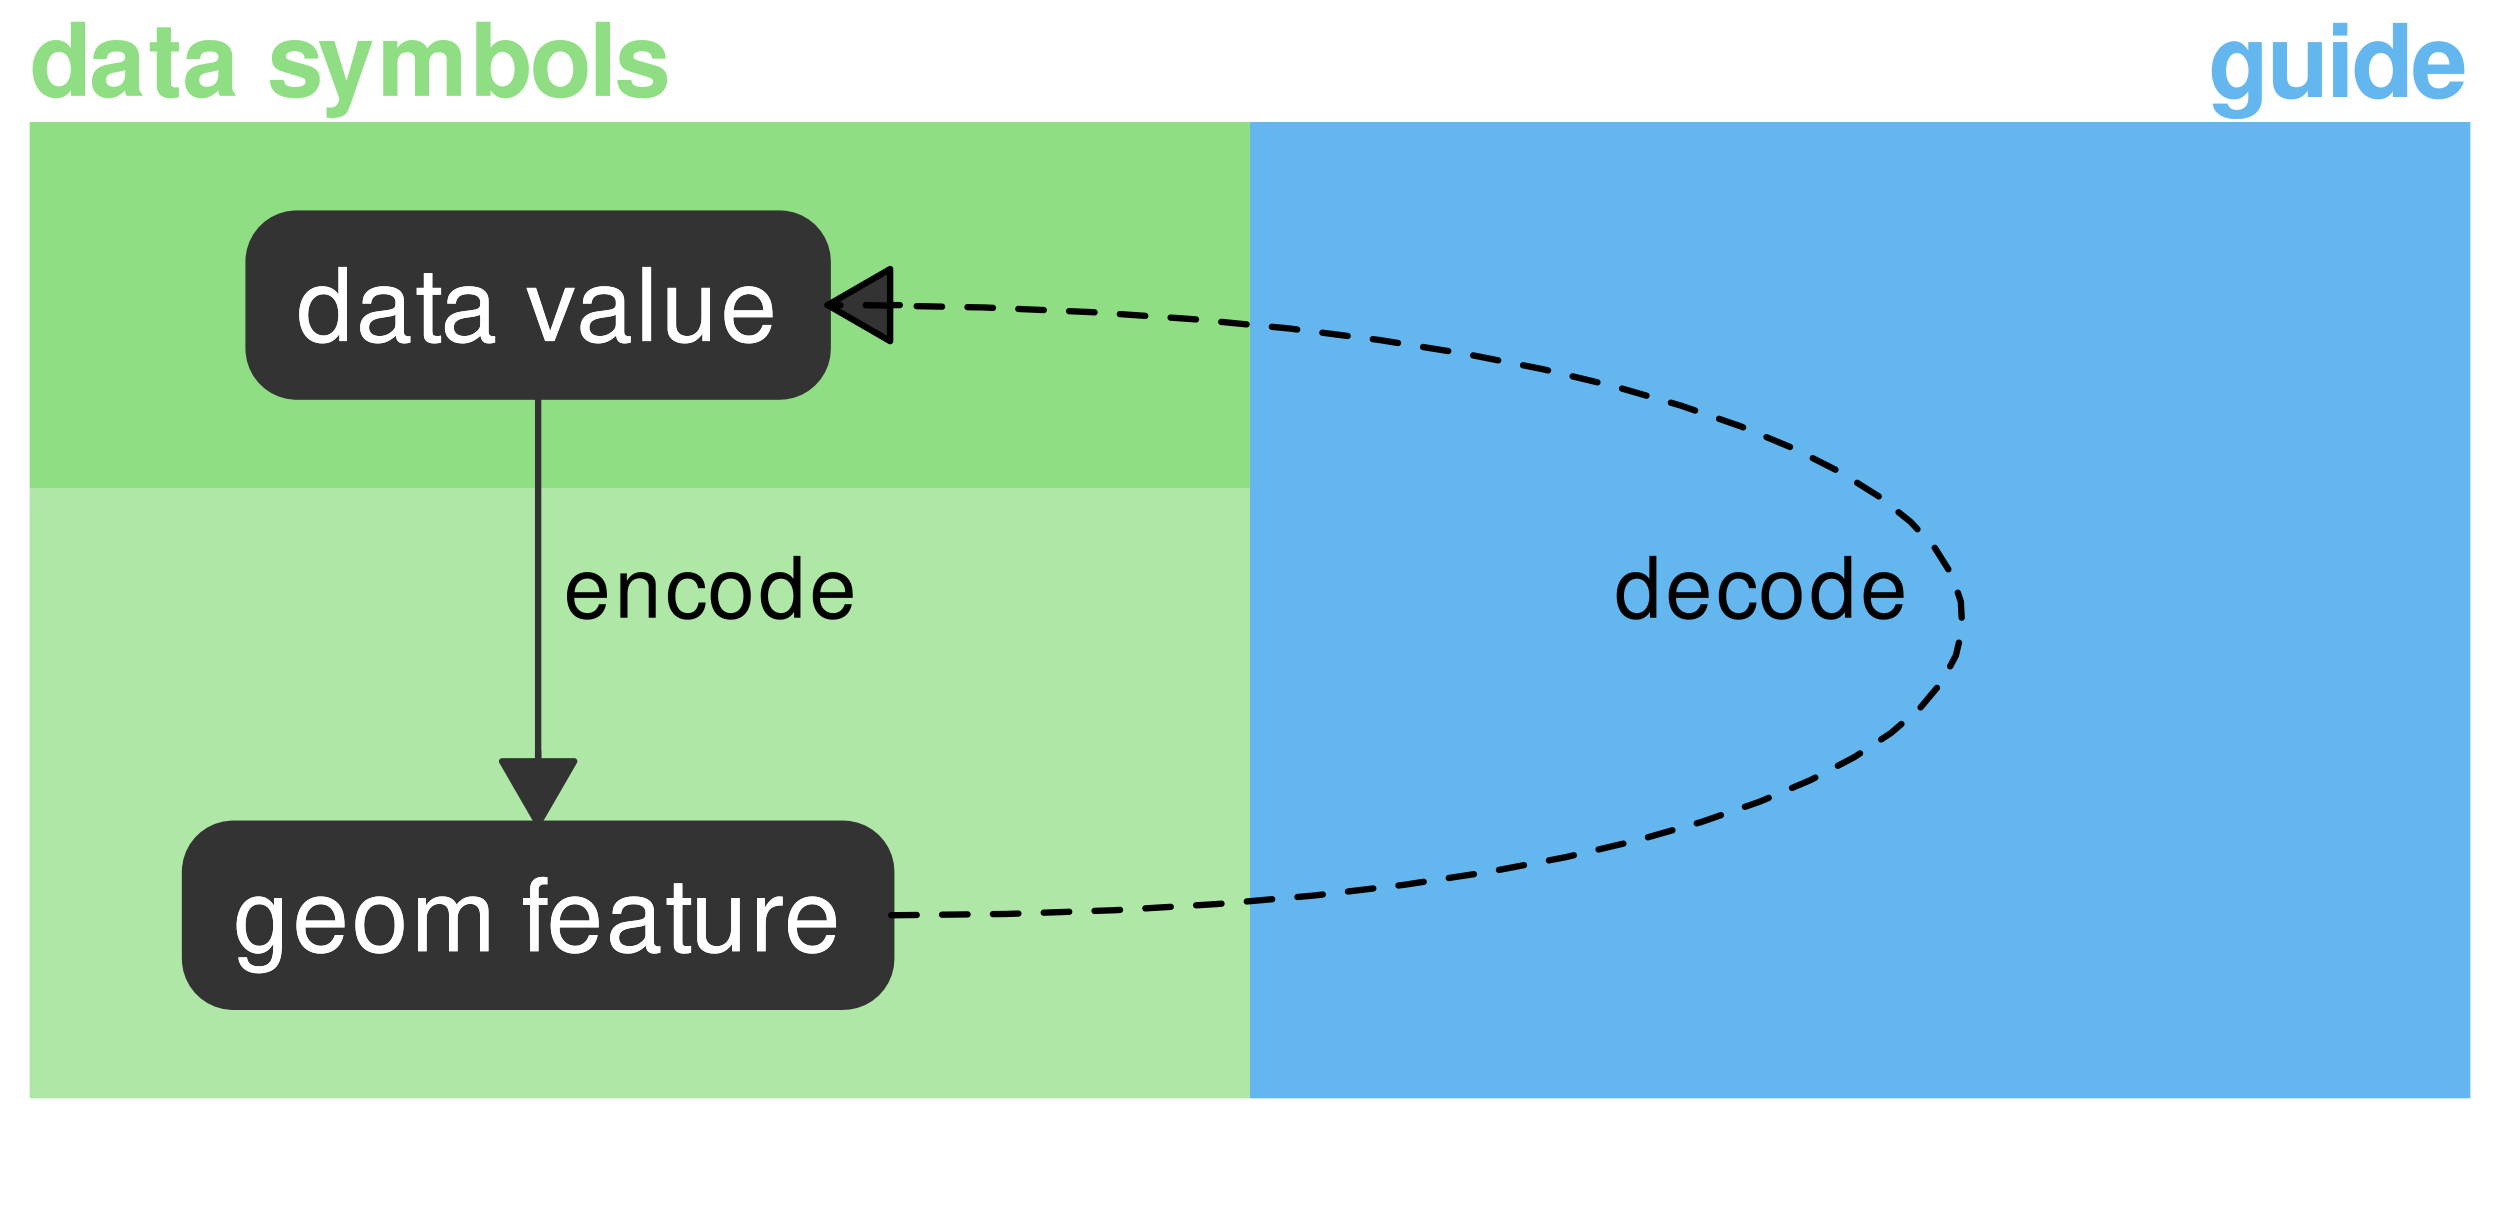
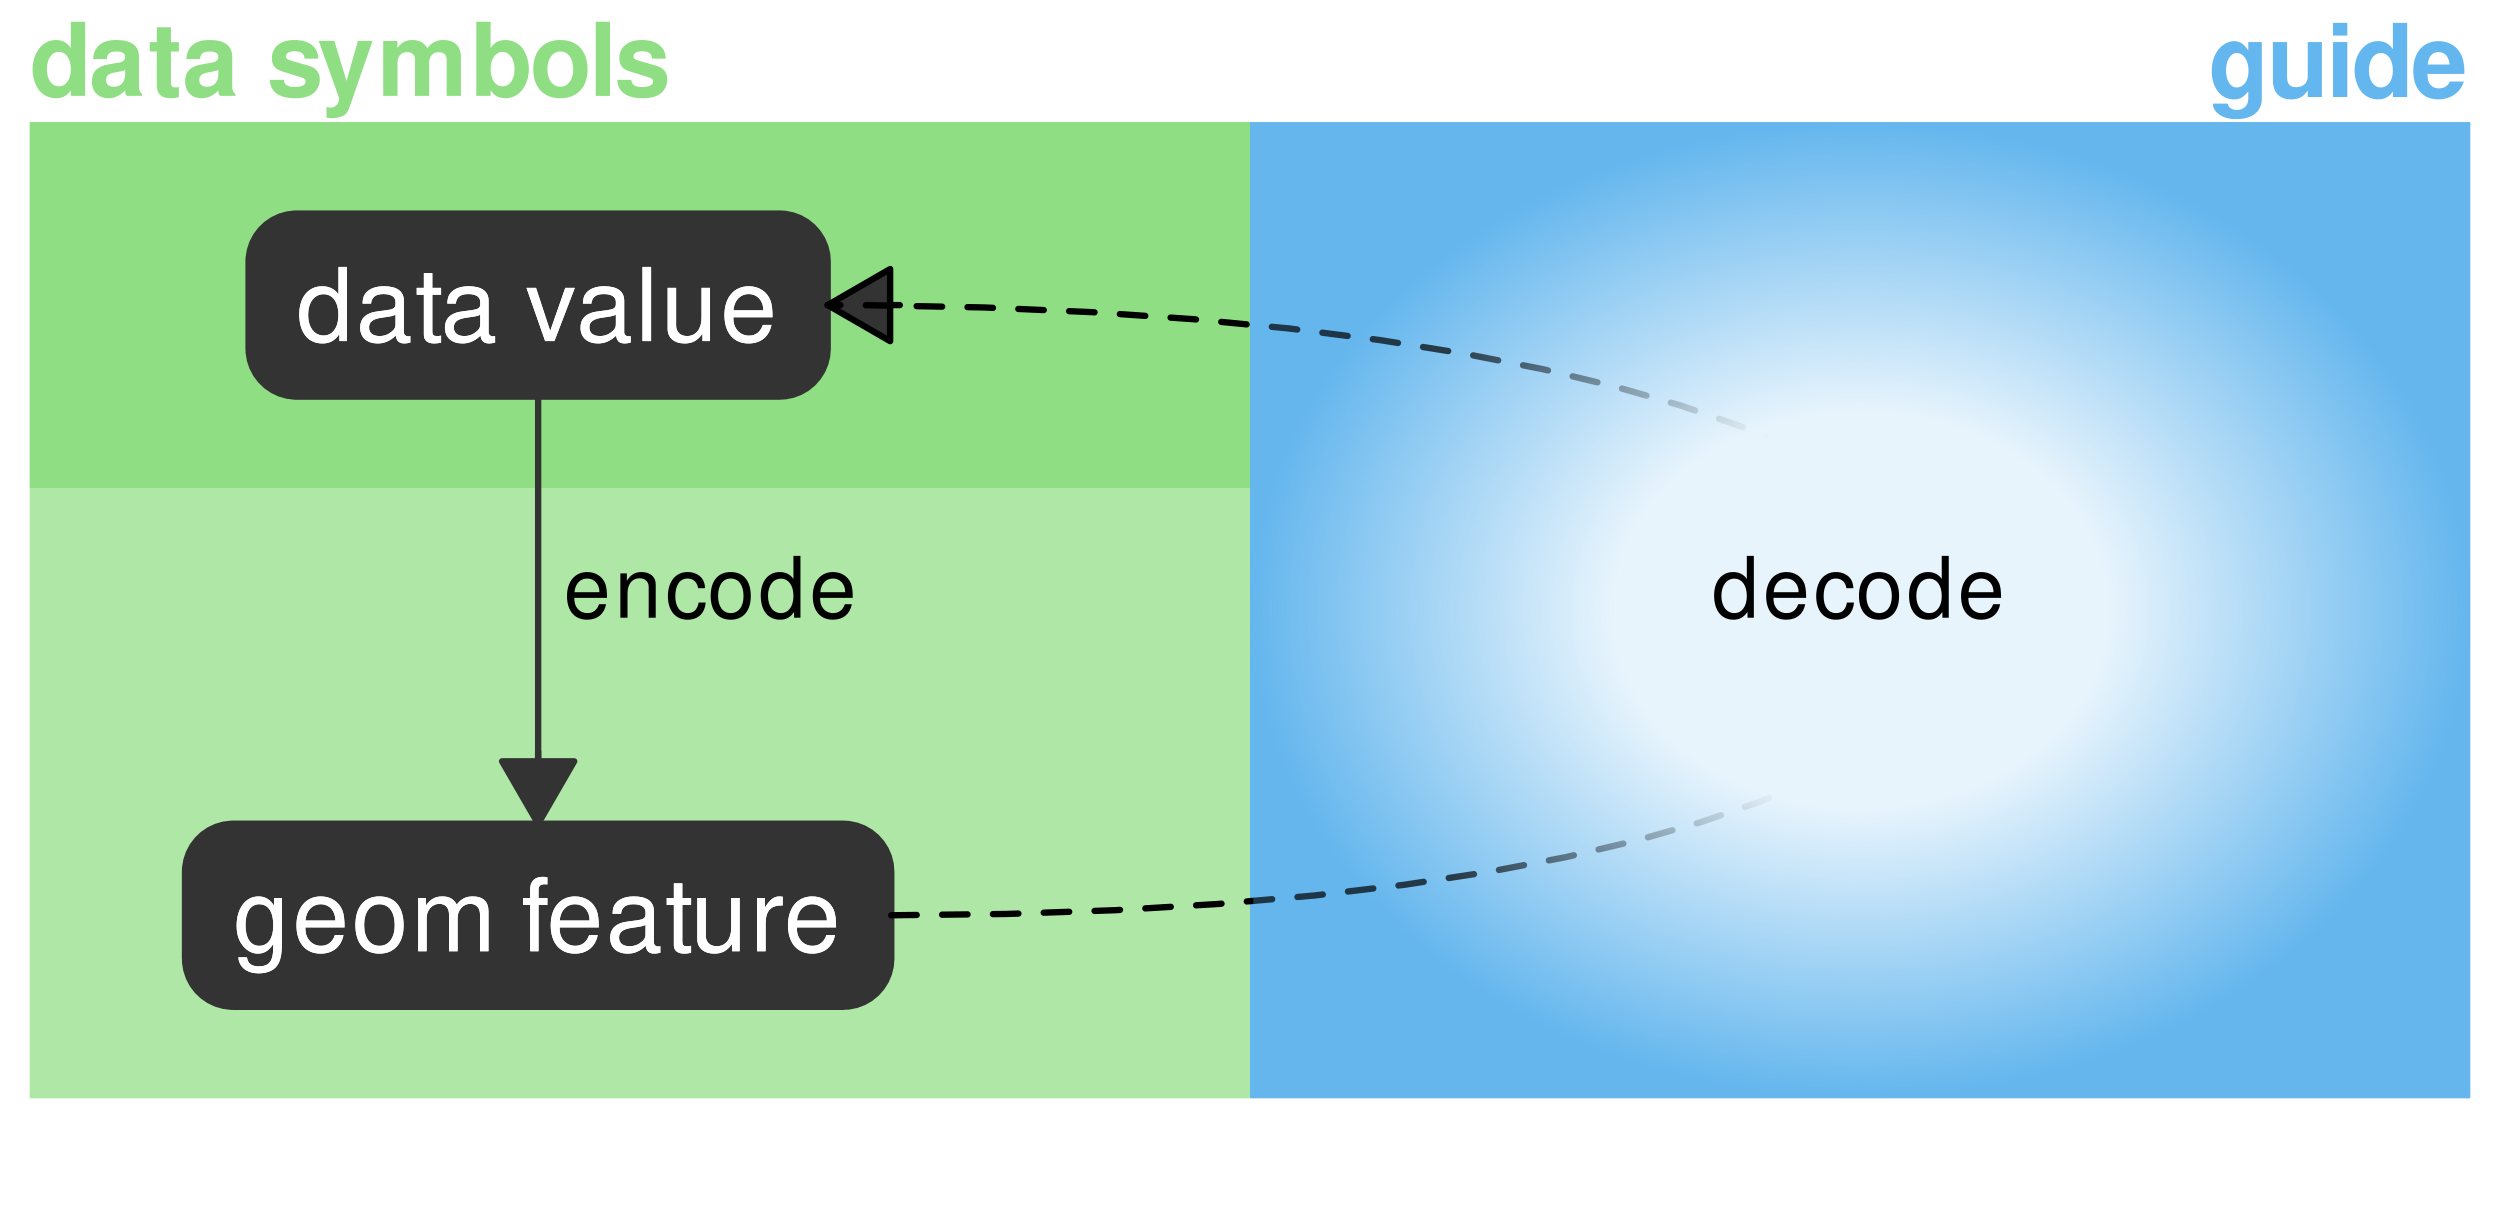
<svg xmlns="http://www.w3.org/2000/svg" xmlns:xlink="http://www.w3.org/1999/xlink" width="295pt" height="144pt" viewBox="0 0 295 144" version="1.1">
  <defs>
    <g>
      <symbol overflow="visible" id="glyph0-0">
        <path style="stroke:none;" d="" />
      </symbol>
      <symbol overflow="visible" id="glyph0-1">
        <path style="stroke:none;" d="M 4.797 -6.484 L 4.797 -5.484 C 4.328 -6.234 3.812 -6.594 3.125 -6.594 C 2.562 -6.594 1.922 -6.297 1.469 -5.828 C 0.828 -5.156 0.484 -4.219 0.484 -3.078 C 0.484 -1.094 1.547 0.281 3.094 0.281 C 3.797 0.281 4.219 0.047 4.797 -0.656 L 4.797 0.219 C 4.797 1 4.25 1.531 3.453 1.531 C 2.859 1.531 2.484 1.266 2.359 0.781 L 0.625 0.781 C 0.641 1.281 0.812 1.625 1.266 1.984 C 1.781 2.406 2.484 2.609 3.391 2.609 C 5.266 2.609 6.391 1.719 6.391 0.219 L 6.391 -6.484 Z M 3.438 -5.188 C 4.234 -5.188 4.828 -4.312 4.828 -3.109 C 4.828 -1.938 4.266 -1.125 3.422 -1.125 C 2.688 -1.125 2.172 -1.938 2.172 -3.109 C 2.172 -4.328 2.688 -5.188 3.438 -5.188 Z M 3.438 -5.188 " />
      </symbol>
      <symbol overflow="visible" id="glyph0-2">
        <path style="stroke:none;" d="M 6.484 0 L 6.484 -6.484 L 4.812 -6.484 L 4.812 -2.422 C 4.812 -1.656 4.281 -1.156 3.453 -1.156 C 2.734 -1.156 2.375 -1.531 2.375 -2.312 L 2.375 -6.484 L 0.703 -6.484 L 0.703 -1.969 C 0.703 -0.531 1.469 0.281 2.875 0.281 C 3.75 0.281 4.328 -0.031 4.812 -0.766 L 4.812 0 Z M 6.484 0 " />
      </symbol>
      <symbol overflow="visible" id="glyph0-3">
        <path style="stroke:none;" d="M 2.484 -6.484 L 0.797 -6.484 L 0.797 0 L 2.484 0 Z M 2.484 -8.75 L 0.797 -8.75 L 0.797 -7.25 L 2.484 -7.25 Z M 2.484 -8.75 " />
      </symbol>
      <symbol overflow="visible" id="glyph0-4">
        <path style="stroke:none;" d="M 4.859 0 L 6.547 0 L 6.547 -8.75 L 4.859 -8.75 L 4.859 -5.641 C 4.438 -6.281 3.891 -6.594 3.078 -6.594 C 1.531 -6.594 0.344 -5.094 0.344 -3.141 C 0.344 -2.266 0.609 -1.375 1.047 -0.75 C 1.484 -0.125 2.281 0.281 3.078 0.281 C 3.891 0.281 4.438 -0.016 4.859 -0.656 Z M 3.438 -5.188 C 4.297 -5.188 4.859 -4.375 4.859 -3.125 C 4.859 -1.938 4.281 -1.125 3.438 -1.125 C 2.609 -1.125 2.031 -1.953 2.031 -3.141 C 2.031 -4.359 2.609 -5.188 3.438 -5.188 Z M 3.438 -5.188 " />
      </symbol>
      <symbol overflow="visible" id="glyph0-5">
        <path style="stroke:none;" d="M 6.281 -2.719 C 6.297 -2.859 6.297 -2.922 6.297 -3 C 6.297 -3.641 6.203 -4.25 6.047 -4.703 C 5.609 -5.875 4.578 -6.594 3.266 -6.594 C 1.406 -6.594 0.266 -5.25 0.266 -3.078 C 0.266 -1 1.391 0.281 3.234 0.281 C 4.688 0.281 5.859 -0.547 6.234 -1.828 L 4.578 -1.828 C 4.375 -1.312 3.906 -1.016 3.281 -1.016 C 2.812 -1.016 2.422 -1.219 2.188 -1.578 C 2.031 -1.812 1.969 -2.094 1.938 -2.719 Z M 1.969 -3.828 C 2.078 -4.828 2.5 -5.297 3.234 -5.297 C 4.016 -5.297 4.469 -4.781 4.547 -3.828 Z M 1.969 -3.828 " />
      </symbol>
      <symbol overflow="visible" id="glyph0-6">
        <path style="stroke:none;" d="M 6.281 -0.203 C 6 -0.484 5.906 -0.672 5.906 -1 L 5.906 -4.594 C 5.906 -5.922 5 -6.594 3.25 -6.594 C 1.5 -6.594 0.594 -5.844 0.484 -4.344 L 2.094 -4.344 C 2.188 -5.016 2.453 -5.234 3.281 -5.234 C 3.938 -5.234 4.266 -5.016 4.266 -4.578 C 4.266 -4.375 4.156 -4.188 3.969 -4.078 C 3.75 -3.953 3.75 -3.953 2.922 -3.828 L 2.25 -3.703 C 0.953 -3.484 0.344 -2.828 0.344 -1.672 C 0.344 -0.5 1.109 0.281 2.297 0.281 C 3.031 0.281 3.672 -0.031 4.266 -0.641 C 4.266 -0.312 4.312 -0.188 4.469 0 L 6.281 0 Z M 4.266 -2.609 C 4.266 -1.625 3.781 -1.078 2.922 -1.078 C 2.359 -1.078 2.016 -1.375 2.016 -1.859 C 2.016 -2.359 2.281 -2.609 2.969 -2.75 L 3.547 -2.859 C 4 -2.938 4.062 -2.969 4.266 -3.062 Z M 4.266 -2.609 " />
      </symbol>
      <symbol overflow="visible" id="glyph0-7">
        <path style="stroke:none;" d="M 3.609 -6.344 L 2.672 -6.344 L 2.672 -8.094 L 1 -8.094 L 1 -6.344 L 0.172 -6.344 L 0.172 -5.234 L 1 -5.234 L 1 -1.25 C 1 -0.234 1.531 0.281 2.641 0.281 C 3.031 0.281 3.297 0.234 3.609 0.141 L 3.609 -1.031 C 3.438 -1.016 3.359 -1 3.234 -1 C 2.781 -1 2.672 -1.125 2.672 -1.703 L 2.672 -5.234 L 3.609 -5.234 Z M 3.609 -6.344 " />
      </symbol>
      <symbol overflow="visible" id="glyph0-8">
        <path style="stroke:none;" d="" />
      </symbol>
      <symbol overflow="visible" id="glyph0-9">
        <path style="stroke:none;" d="M 6.062 -4.391 C 6.031 -5.766 4.984 -6.594 3.234 -6.594 C 1.594 -6.594 0.578 -5.766 0.578 -4.422 C 0.578 -4 0.703 -3.625 0.938 -3.375 C 1.156 -3.141 1.375 -3.031 1.984 -2.828 L 4 -2.203 C 4.422 -2.078 4.562 -1.938 4.562 -1.688 C 4.562 -1.281 4.094 -1.047 3.312 -1.047 C 2.875 -1.047 2.531 -1.109 2.312 -1.266 C 2.141 -1.406 2.062 -1.531 1.984 -1.891 L 0.344 -1.891 C 0.391 -0.453 1.438 0.281 3.406 0.281 C 4.312 0.281 4.984 0.078 5.469 -0.297 C 5.953 -0.688 6.234 -1.281 6.234 -1.922 C 6.234 -2.766 5.812 -3.297 4.969 -3.547 L 2.844 -4.156 C 2.375 -4.312 2.25 -4.406 2.25 -4.672 C 2.25 -5.031 2.641 -5.266 3.234 -5.266 C 4.031 -5.266 4.422 -4.984 4.438 -4.391 Z M 6.062 -4.391 " />
      </symbol>
      <symbol overflow="visible" id="glyph0-10">
        <path style="stroke:none;" d="M 4.734 -6.484 L 3.391 -1.766 L 1.953 -6.484 L 0.109 -6.484 L 2.516 0.266 C 2.516 0.938 2.094 1.391 1.469 1.391 C 1.344 1.391 1.234 1.375 1.031 1.312 L 1.031 2.578 C 1.281 2.609 1.422 2.625 1.625 2.625 C 2.062 2.625 2.547 2.547 2.844 2.422 C 3.312 2.234 3.516 1.969 3.797 1.188 L 6.453 -6.484 Z M 4.734 -6.484 " />
      </symbol>
      <symbol overflow="visible" id="glyph0-11">
        <path style="stroke:none;" d="M 0.719 -6.484 L 0.719 0 L 2.406 0 L 2.406 -3.891 C 2.406 -4.688 2.828 -5.156 3.547 -5.156 C 4.109 -5.156 4.469 -4.844 4.469 -4.312 L 4.469 0 L 6.141 0 L 6.141 -3.891 C 6.141 -4.688 6.578 -5.156 7.297 -5.156 C 7.859 -5.156 8.203 -4.844 8.203 -4.312 L 8.203 0 L 9.891 0 L 9.891 -4.578 C 9.891 -5.844 9.125 -6.594 7.828 -6.594 C 7 -6.594 6.438 -6.297 5.922 -5.625 C 5.609 -6.234 4.969 -6.594 4.156 -6.594 C 3.422 -6.594 2.938 -6.344 2.391 -5.672 L 2.391 -6.484 Z M 0.719 -6.484 " />
      </symbol>
      <symbol overflow="visible" id="glyph0-12">
        <path style="stroke:none;" d="M 0.703 -8.75 L 0.703 0 L 2.391 0 L 2.391 -0.656 C 2.797 -0.031 3.359 0.281 4.172 0.281 C 5.719 0.281 6.906 -1.203 6.906 -3.156 C 6.906 -4.031 6.641 -4.922 6.203 -5.547 C 5.766 -6.188 4.969 -6.594 4.172 -6.594 C 3.359 -6.594 2.797 -6.281 2.391 -5.641 L 2.391 -8.75 Z M 3.797 -5.188 C 4.625 -5.188 5.219 -4.344 5.219 -3.141 C 5.219 -1.953 4.641 -1.125 3.797 -1.125 C 2.953 -1.125 2.391 -1.938 2.391 -3.188 C 2.391 -4.375 2.969 -5.188 3.797 -5.188 Z M 3.797 -5.188 " />
      </symbol>
      <symbol overflow="visible" id="glyph0-13">
        <path style="stroke:none;" d="M 3.609 -6.594 C 1.625 -6.594 0.422 -5.281 0.422 -3.156 C 0.422 -1.016 1.625 0.281 3.625 0.281 C 5.609 0.281 6.828 -1.016 6.828 -3.109 C 6.828 -5.297 5.641 -6.594 3.609 -6.594 Z M 3.625 -5.234 C 4.547 -5.234 5.141 -4.406 5.141 -3.125 C 5.141 -1.922 4.531 -1.078 3.625 -1.078 C 2.719 -1.078 2.094 -1.906 2.094 -3.156 C 2.094 -4.406 2.719 -5.234 3.625 -5.234 Z M 3.625 -5.234 " />
      </symbol>
      <symbol overflow="visible" id="glyph0-14">
        <path style="stroke:none;" d="M 2.484 -8.75 L 0.797 -8.75 L 0.797 0 L 2.484 0 Z M 2.484 -8.75 " />
      </symbol>
      <symbol overflow="visible" id="glyph1-0">
        <path style="stroke:none;" d="" />
      </symbol>
      <symbol overflow="visible" id="glyph1-1">
        <path style="stroke:none;" d="M 5.938 -8.75 L 4.938 -8.75 L 4.938 -5.5 C 4.531 -6.125 3.859 -6.469 3.016 -6.469 C 1.375 -6.469 0.312 -5.156 0.312 -3.156 C 0.312 -1.031 1.344 0.281 3.047 0.281 C 3.906 0.281 4.516 -0.047 5.047 -0.828 L 5.047 0 L 5.938 0 Z M 3.188 -5.531 C 4.266 -5.531 4.938 -4.578 4.938 -3.078 C 4.938 -1.625 4.25 -0.656 3.188 -0.656 C 2.094 -0.656 1.359 -1.625 1.359 -3.094 C 1.359 -4.562 2.094 -5.531 3.188 -5.531 Z M 3.188 -5.531 " />
      </symbol>
      <symbol overflow="visible" id="glyph1-2">
        <path style="stroke:none;" d="M 6.422 -0.594 C 6.312 -0.562 6.266 -0.562 6.203 -0.562 C 5.859 -0.562 5.656 -0.75 5.656 -1.062 L 5.656 -4.75 C 5.656 -5.875 4.844 -6.469 3.297 -6.469 C 2.375 -6.469 1.641 -6.203 1.219 -5.734 C 0.922 -5.406 0.797 -5.047 0.781 -4.422 L 1.781 -4.422 C 1.875 -5.203 2.328 -5.547 3.266 -5.547 C 4.172 -5.547 4.672 -5.203 4.672 -4.609 L 4.672 -4.344 C 4.656 -3.906 4.438 -3.75 3.625 -3.641 C 2.203 -3.469 1.984 -3.422 1.609 -3.266 C 0.875 -2.953 0.5 -2.406 0.5 -1.578 C 0.5 -0.438 1.297 0.281 2.562 0.281 C 3.359 0.281 4 0 4.703 -0.641 C 4.781 0 5.094 0.281 5.734 0.281 C 5.953 0.281 6.078 0.25 6.422 0.172 Z M 4.672 -1.984 C 4.672 -1.641 4.578 -1.438 4.266 -1.156 C 3.859 -0.797 3.375 -0.594 2.781 -0.594 C 2 -0.594 1.547 -0.969 1.547 -1.609 C 1.547 -2.266 1.984 -2.609 3.062 -2.766 C 4.125 -2.906 4.328 -2.953 4.672 -3.109 Z M 4.672 -1.984 " />
      </symbol>
      <symbol overflow="visible" id="glyph1-3">
        <path style="stroke:none;" d="M 3.047 -6.281 L 2.016 -6.281 L 2.016 -8.016 L 1.016 -8.016 L 1.016 -6.281 L 0.172 -6.281 L 0.172 -5.469 L 1.016 -5.469 L 1.016 -0.719 C 1.016 -0.078 1.453 0.281 2.234 0.281 C 2.5 0.281 2.719 0.25 3.047 0.188 L 3.047 -0.641 C 2.906 -0.609 2.766 -0.594 2.562 -0.594 C 2.141 -0.594 2.016 -0.719 2.016 -1.156 L 2.016 -5.469 L 3.047 -5.469 Z M 3.047 -6.281 " />
      </symbol>
      <symbol overflow="visible" id="glyph1-4">
        <path style="stroke:none;" d="" />
      </symbol>
      <symbol overflow="visible" id="glyph1-5">
        <path style="stroke:none;" d="M 3.422 0 L 5.828 -6.281 L 4.703 -6.281 L 2.922 -1.188 L 1.25 -6.281 L 0.125 -6.281 L 2.328 0 Z M 3.422 0 " />
      </symbol>
      <symbol overflow="visible" id="glyph1-6">
        <path style="stroke:none;" d="M 1.828 -8.75 L 0.812 -8.75 L 0.812 0 L 1.828 0 Z M 1.828 -8.75 " />
      </symbol>
      <symbol overflow="visible" id="glyph1-7">
        <path style="stroke:none;" d="M 5.781 0 L 5.781 -6.281 L 4.781 -6.281 L 4.781 -2.719 C 4.781 -1.438 4.109 -0.594 3.078 -0.594 C 2.281 -0.594 1.781 -1.078 1.781 -1.844 L 1.781 -6.281 L 0.781 -6.281 L 0.781 -1.438 C 0.781 -0.391 1.562 0.281 2.781 0.281 C 3.703 0.281 4.297 -0.047 4.891 -0.875 L 4.891 0 Z M 5.781 0 " />
      </symbol>
      <symbol overflow="visible" id="glyph1-8">
        <path style="stroke:none;" d="M 6.156 -2.812 C 6.156 -3.766 6.078 -4.344 5.906 -4.812 C 5.5 -5.844 4.531 -6.469 3.359 -6.469 C 1.609 -6.469 0.484 -5.141 0.484 -3.062 C 0.484 -0.984 1.562 0.281 3.344 0.281 C 4.781 0.281 5.766 -0.547 6.031 -1.906 L 5.016 -1.906 C 4.734 -1.078 4.172 -0.641 3.375 -0.641 C 2.734 -0.641 2.203 -0.938 1.859 -1.469 C 1.625 -1.828 1.531 -2.188 1.531 -2.812 Z M 1.547 -3.625 C 1.625 -4.781 2.344 -5.547 3.344 -5.547 C 4.375 -5.547 5.078 -4.75 5.078 -3.625 Z M 1.547 -3.625 " />
      </symbol>
      <symbol overflow="visible" id="glyph1-9">
        <path style="stroke:none;" d="M 4.844 -6.281 L 4.844 -5.375 C 4.344 -6.125 3.797 -6.469 3 -6.469 C 1.469 -6.469 0.422 -5.047 0.422 -3.031 C 0.422 -1.984 0.672 -1.219 1.219 -0.578 C 1.688 -0.031 2.281 0.281 2.922 0.281 C 3.688 0.281 4.219 -0.062 4.75 -0.859 L 4.75 -0.531 C 4.75 1.156 4.281 1.781 3.031 1.781 C 2.188 1.781 1.734 1.438 1.641 0.719 L 0.625 0.719 C 0.719 1.891 1.641 2.609 3.016 2.609 C 3.938 2.609 4.703 2.312 5.109 1.812 C 5.594 1.219 5.766 0.438 5.766 -1.031 L 5.766 -6.281 Z M 3.094 -5.547 C 4.156 -5.547 4.75 -4.656 4.75 -3.062 C 4.75 -1.531 4.141 -0.641 3.094 -0.641 C 2.062 -0.641 1.469 -1.547 1.469 -3.094 C 1.469 -4.625 2.062 -5.547 3.094 -5.547 Z M 3.094 -5.547 " />
      </symbol>
      <symbol overflow="visible" id="glyph1-10">
        <path style="stroke:none;" d="M 3.266 -6.469 C 1.484 -6.469 0.438 -5.203 0.438 -3.094 C 0.438 -0.969 1.484 0.281 3.281 0.281 C 5.047 0.281 6.125 -0.984 6.125 -3.047 C 6.125 -5.234 5.094 -6.469 3.266 -6.469 Z M 3.281 -5.547 C 4.406 -5.547 5.078 -4.625 5.078 -3.062 C 5.078 -1.578 4.375 -0.641 3.281 -0.641 C 2.156 -0.641 1.469 -1.578 1.469 -3.094 C 1.469 -4.625 2.156 -5.547 3.281 -5.547 Z M 3.281 -5.547 " />
      </symbol>
      <symbol overflow="visible" id="glyph1-11">
        <path style="stroke:none;" d="M 0.844 -6.281 L 0.844 0 L 1.844 0 L 1.844 -3.953 C 1.844 -4.859 2.516 -5.594 3.328 -5.594 C 4.062 -5.594 4.484 -5.141 4.484 -4.328 L 4.484 0 L 5.5 0 L 5.5 -3.953 C 5.5 -4.859 6.156 -5.594 6.969 -5.594 C 7.703 -5.594 8.141 -5.125 8.141 -4.328 L 8.141 0 L 9.141 0 L 9.141 -4.719 C 9.141 -5.844 8.5 -6.469 7.312 -6.469 C 6.484 -6.469 5.969 -6.219 5.391 -5.516 C 5.016 -6.188 4.516 -6.469 3.703 -6.469 C 2.859 -6.469 2.297 -6.156 1.766 -5.406 L 1.766 -6.281 Z M 0.844 -6.281 " />
      </symbol>
      <symbol overflow="visible" id="glyph1-12">
        <path style="stroke:none;" d="M 3.094 -6.281 L 2.047 -6.281 L 2.047 -7.266 C 2.047 -7.688 2.281 -7.906 2.75 -7.906 C 2.828 -7.906 2.875 -7.906 3.094 -7.891 L 3.094 -8.719 C 2.875 -8.766 2.734 -8.781 2.531 -8.781 C 1.609 -8.781 1.062 -8.25 1.062 -7.359 L 1.062 -6.281 L 0.219 -6.281 L 0.219 -5.469 L 1.062 -5.469 L 1.062 0 L 2.047 0 L 2.047 -5.469 L 3.094 -5.469 Z M 3.094 -6.281 " />
      </symbol>
      <symbol overflow="visible" id="glyph1-13">
        <path style="stroke:none;" d="M 0.828 -6.281 L 0.828 0 L 1.844 0 L 1.844 -3.266 C 1.844 -4.781 2.469 -5.453 3.859 -5.406 L 3.859 -6.438 C 3.688 -6.453 3.594 -6.469 3.469 -6.469 C 2.812 -6.469 2.328 -6.078 1.75 -5.141 L 1.75 -6.281 Z M 0.828 -6.281 " />
      </symbol>
      <symbol overflow="visible" id="glyph2-0">
        <path style="stroke:none;" d="" />
      </symbol>
      <symbol overflow="visible" id="glyph2-1">
        <path style="stroke:none;" d="" />
      </symbol>
      <symbol overflow="visible" id="glyph2-2">
        <path style="stroke:none;" d="M 5.125 -2.344 C 5.125 -3.141 5.062 -3.625 4.922 -4.016 C 4.578 -4.875 3.781 -5.391 2.797 -5.391 C 1.344 -5.391 0.406 -4.281 0.406 -2.547 C 0.406 -0.812 1.297 0.234 2.781 0.234 C 3.984 0.234 4.812 -0.453 5.016 -1.594 L 4.188 -1.594 C 3.953 -0.906 3.484 -0.547 2.812 -0.547 C 2.281 -0.547 1.828 -0.781 1.547 -1.219 C 1.344 -1.516 1.281 -1.812 1.266 -2.344 Z M 1.297 -3.016 C 1.359 -3.984 1.953 -4.625 2.797 -4.625 C 3.641 -4.625 4.234 -3.953 4.234 -3.016 Z M 1.297 -3.016 " />
      </symbol>
      <symbol overflow="visible" id="glyph2-3">
        <path style="stroke:none;" d="M 0.703 -5.234 L 0.703 0 L 1.547 0 L 1.547 -2.891 C 1.547 -3.953 2.094 -4.656 2.953 -4.656 C 3.625 -4.656 4.047 -4.266 4.047 -3.625 L 4.047 0 L 4.875 0 L 4.875 -3.953 C 4.875 -4.828 4.219 -5.391 3.203 -5.391 C 2.438 -5.391 1.938 -5.094 1.469 -4.359 L 1.469 -5.234 Z M 0.703 -5.234 " />
      </symbol>
      <symbol overflow="visible" id="glyph2-4">
        <path style="stroke:none;" d="M 4.703 -3.484 C 4.672 -3.984 4.562 -4.312 4.359 -4.609 C 4 -5.094 3.375 -5.391 2.641 -5.391 C 1.219 -5.391 0.312 -4.266 0.312 -2.531 C 0.312 -0.844 1.203 0.234 2.625 0.234 C 3.875 0.234 4.672 -0.516 4.766 -1.797 L 3.938 -1.797 C 3.797 -0.953 3.359 -0.547 2.656 -0.547 C 1.734 -0.547 1.188 -1.297 1.188 -2.531 C 1.188 -3.844 1.719 -4.625 2.625 -4.625 C 3.328 -4.625 3.766 -4.203 3.875 -3.484 Z M 4.703 -3.484 " />
      </symbol>
      <symbol overflow="visible" id="glyph2-5">
        <path style="stroke:none;" d="M 2.719 -5.391 C 1.234 -5.391 0.359 -4.344 0.359 -2.578 C 0.359 -0.812 1.234 0.234 2.734 0.234 C 4.203 0.234 5.094 -0.812 5.094 -2.547 C 5.094 -4.359 4.234 -5.391 2.719 -5.391 Z M 2.734 -4.625 C 3.672 -4.625 4.234 -3.844 4.234 -2.547 C 4.234 -1.312 3.656 -0.547 2.734 -0.547 C 1.797 -0.547 1.234 -1.312 1.234 -2.578 C 1.234 -3.844 1.797 -4.625 2.734 -4.625 Z M 2.734 -4.625 " />
      </symbol>
      <symbol overflow="visible" id="glyph2-6">
        <path style="stroke:none;" d="M 4.953 -7.297 L 4.125 -7.297 L 4.125 -4.578 C 3.766 -5.109 3.203 -5.391 2.516 -5.391 C 1.156 -5.391 0.266 -4.297 0.266 -2.625 C 0.266 -0.859 1.125 0.234 2.547 0.234 C 3.266 0.234 3.766 -0.047 4.203 -0.688 L 4.203 0 L 4.953 0 Z M 2.656 -4.609 C 3.547 -4.609 4.125 -3.812 4.125 -2.562 C 4.125 -1.344 3.547 -0.547 2.656 -0.547 C 1.734 -0.547 1.125 -1.359 1.125 -2.578 C 1.125 -3.797 1.734 -4.609 2.656 -4.609 Z M 2.656 -4.609 " />
      </symbol>
+     </g>
+     <radialGradient id="radial0" gradientUnits="userSpaceOnUse" cx="219.5" cy="72" fx="219.5" fy="72" r="57.6">
+       <stop offset="0.4" style="stop-color:rgb(13.333%,59.216%,90.196%);stop-opacity:0.102;" />
+       <stop offset="1" style="stop-color:rgb(13.333%,59.216%,90.196%);stop-opacity:0.702;" />
+     </radialGradient>
+     <clipPath id="clip1">
+       <rect x="0" y="0" width="295" height="144" />
+     </clipPath>
+     <g id="surface5" clip-path="url(#clip1)">
+       <path style=" stroke:none;fill-rule:nonzero;fill:url(#radial0);" d="M 161.898 129.602 L 277.098 129.602 L 277.098 14.402 L 161.898 14.402 Z M 161.898 129.602 " />
+     </g>
+     <filter id="alpha" filterUnits="objectBoundingBox" x="0%" y="0%" width="100%" height="100%">
+       <feColorMatrix type="matrix" in="SourceGraphic" values="0 0 0 0 1 0 0 0 0 1 0 0 0 0 1 0 0 0 1 0" />
+     </filter>
+     <radialGradient id="radial1" gradientUnits="userSpaceOnUse" cx="219.5" cy="72" fx="219.5" fy="72" r="57.6">
+       <stop offset="0.4" style="stop-color:rgb(13.333%,59.216%,90.196%);stop-opacity:0;" />
+       <stop offset="1" style="stop-color:rgb(13.333%,59.216%,90.196%);stop-opacity:0.702;" />
+     </radialGradient>
+     <clipPath id="clip2">
+       <rect x="0" y="0" width="295" height="144" />
+     </clipPath>
+     <g id="surface9" clip-path="url(#clip2)">
+       <path style="fill-rule:nonzero;fill:rgb(38.039%,81.569%,30.98%);fill-opacity:1;stroke-width:0.75;stroke-linecap:round;stroke-linejoin:round;stroke:rgb(0%,0%,0%);stroke-opacity:1;stroke-miterlimit:10;" d="M 3.5 129.602 L 147.5 129.602 L 147.5 14.402 L 3.5 14.402 Z M 3.5 129.602 " />
+       <path style="fill-rule:nonzero;fill:url(#radial1);stroke-width:0.75;stroke-linecap:round;stroke-linejoin:round;stroke:rgb(0%,0%,0%);stroke-opacity:1;stroke-miterlimit:10;" d="M 147.5 129.602 L 291.5 129.602 L 291.5 14.402 L 147.5 14.402 Z M 147.5 129.602 " />
+     </g>
+     <mask id="mask0">
+       <g filter="url(#alpha)">
+         <use xlink:href="#surface9" />
+       </g>
+     </mask>
+     <clipPath id="clip3">
+       <rect x="0" y="0" width="295" height="144" />
+     </clipPath>
+     <g id="surface8" clip-path="url(#clip3)">
+       <path style="fill:none;stroke-width:0.75;stroke-linecap:round;stroke-linejoin:round;stroke:rgb(0%,0%,0%);stroke-opacity:1;stroke-dasharray:3,3;stroke-miterlimit:10;" d="M 105.168 108 L 118.773 107.848 L 131.609 107.402 L 143.703 106.672 L 155.066 105.672 L 165.699 104.406 L 175.605 102.895 L 184.762 101.145 L 193.168 99.168 L 200.793 96.984 L 207.625 94.605 L 213.641 92.051 L 218.816 89.34 L 223.141 86.488 L 226.586 83.527 L 229.141 80.469 L 230.797 77.344 L 231.543 74.176 L 231.379 70.992 L 230.305 67.816 L 228.328 64.672 L 225.457 61.586 L 221.711 58.586 L 217.109 55.691 L 211.668 52.926 L 205.414 50.312 L 198.367 47.867 L 190.562 45.609 L 182.012 43.555 L 172.746 41.723 L 162.781 40.121 L 152.133 38.762 L 140.809 37.664 L 128.809 36.832 L 116.133 36.281 L 102.762 36.02 L 97.668 36 " />
    </g>
  </defs>
  <g id="surface1">
    <rect x="0" y="0" width="295" height="144" style="fill:rgb(100%,100%,100%);fill-opacity:1;stroke:none;" />
    <g style="fill:rgb(13.333%,59.216%,90.196%);fill-opacity:0.702;">
      <use xlink:href="#glyph0-1" x="260.5" y="11.447" />
      <use xlink:href="#glyph0-2" x="267.5" y="11.447" />
      <use xlink:href="#glyph0-3" x="274.5" y="11.447" />
      <use xlink:href="#glyph0-4" x="277.5" y="11.447" />
      <use xlink:href="#glyph0-5" x="284.5" y="11.447" />
    </g>
-     <path style=" stroke:none;fill-rule:nonzero;fill:rgb(13.333%,59.216%,90.196%);fill-opacity:0.702;" d="M 147.5 129.602 L 291.5 129.602 L 291.5 14.402 L 147.5 14.402 Z M 147.5 129.602 " />
+     <use xlink:href="#surface5" transform="matrix(1.25,0,0,1,-54.875,0)" />
    <path style=" stroke:none;fill-rule:nonzero;fill:rgb(38.039%,81.569%,30.98%);fill-opacity:0.702;" d="M 3.5 57.602 L 147.5 57.602 L 147.5 14.402 L 3.5 14.402 Z M 3.5 57.602 " />
    <g style="fill:rgb(38.039%,81.569%,30.98%);fill-opacity:0.702;">
      <use xlink:href="#glyph0-4" x="3.5" y="11.314" />
      <use xlink:href="#glyph0-6" x="10.5" y="11.314" />
      <use xlink:href="#glyph0-7" x="17.5" y="11.314" />
      <use xlink:href="#glyph0-6" x="21.5" y="11.314" />
      <use xlink:href="#glyph0-8" x="28.5" y="11.314" />
      <use xlink:href="#glyph0-9" x="31.5" y="11.314" />
      <use xlink:href="#glyph0-10" x="37.5" y="11.314" />
      <use xlink:href="#glyph0-11" x="44.5" y="11.314" />
      <use xlink:href="#glyph0-12" x="55.5" y="11.314" />
      <use xlink:href="#glyph0-13" x="62.5" y="11.314" />
      <use xlink:href="#glyph0-14" x="69.5" y="11.314" />
      <use xlink:href="#glyph0-9" x="72.5" y="11.314" />
    </g>
    <path style=" stroke:none;fill-rule:nonzero;fill:rgb(38.039%,81.569%,30.98%);fill-opacity:0.502;" d="M 3.5 129.602 L 147.5 129.602 L 147.5 57.602 L 3.5 57.602 Z M 3.5 129.602 " />
    <path style="fill-rule:nonzero;fill:rgb(20%,20%,20%);fill-opacity:1;stroke-width:0.75;stroke-linecap:round;stroke-linejoin:round;stroke:rgb(20%,20%,20%);stroke-opacity:1;stroke-miterlimit:10;" d="M 35 46.801 L 92 46.801 L 91.773 46.797 L 92.684 46.758 L 93.578 46.574 L 94.43 46.254 L 95.219 45.797 L 95.926 45.219 L 96.531 44.535 L 97.02 43.766 L 97.379 42.926 L 97.598 42.039 L 97.668 41.129 L 97.668 30.871 L 97.598 29.961 L 97.379 29.074 L 97.02 28.234 L 96.531 27.465 L 95.926 26.781 L 95.219 26.203 L 94.43 25.746 L 93.578 25.426 L 92.684 25.242 L 92 25.199 L 35 25.199 L 35.684 25.242 L 34.773 25.203 L 33.867 25.316 L 32.988 25.57 L 32.164 25.961 L 31.414 26.477 L 30.758 27.109 L 30.207 27.84 L 29.785 28.648 L 29.496 29.512 L 29.348 30.414 L 29.332 30.871 L 29.332 41.129 L 29.348 40.676 L 29.348 41.586 L 29.496 42.488 L 29.785 43.352 L 30.207 44.16 L 30.758 44.891 L 31.414 45.523 L 32.164 46.039 L 32.988 46.43 L 33.867 46.684 L 34.773 46.797 Z M 35 46.801 " />
    <g style="fill:rgb(100%,100%,100%);fill-opacity:1;">
      <use xlink:href="#glyph1-1" x="35" y="40.248" />
      <use xlink:href="#glyph1-2" x="42" y="40.248" />
      <use xlink:href="#glyph1-3" x="49" y="40.248" />
      <use xlink:href="#glyph1-2" x="52" y="40.248" />
      <use xlink:href="#glyph1-4" x="59" y="40.248" />
      <use xlink:href="#glyph1-5" x="62" y="40.248" />
      <use xlink:href="#glyph1-2" x="68" y="40.248" />
      <use xlink:href="#glyph1-6" x="75" y="40.248" />
      <use xlink:href="#glyph1-7" x="78" y="40.248" />
      <use xlink:href="#glyph1-8" x="85" y="40.248" />
    </g>
    <g style="fill:rgb(100%,100%,100%);fill-opacity:1;">
      <use xlink:href="#glyph1-1" x="35" y="40.248" />
      <use xlink:href="#glyph1-2" x="42" y="40.248" />
      <use xlink:href="#glyph1-3" x="49" y="40.248" />
      <use xlink:href="#glyph1-2" x="52" y="40.248" />
      <use xlink:href="#glyph1-4" x="59" y="40.248" />
      <use xlink:href="#glyph1-5" x="62" y="40.248" />
      <use xlink:href="#glyph1-2" x="68" y="40.248" />
      <use xlink:href="#glyph1-6" x="75" y="40.248" />
      <use xlink:href="#glyph1-7" x="78" y="40.248" />
      <use xlink:href="#glyph1-8" x="85" y="40.248" />
    </g>
    <g style="fill:rgb(0%,0%,0%);fill-opacity:1;">
      <use xlink:href="#glyph2-1" x="63.5" y="72.892" />
      <use xlink:href="#glyph2-2" x="66.5" y="72.892" />
      <use xlink:href="#glyph2-3" x="72.5" y="72.892" />
      <use xlink:href="#glyph2-4" x="78.5" y="72.892" />
      <use xlink:href="#glyph2-5" x="83.5" y="72.892" />
      <use xlink:href="#glyph2-6" x="89.5" y="72.892" />
      <use xlink:href="#glyph2-2" x="95.5" y="72.892" />
    </g>
    <path style="fill-rule:nonzero;fill:rgb(20%,20%,20%);fill-opacity:1;stroke-width:0.75;stroke-linecap:round;stroke-linejoin:round;stroke:rgb(20%,20%,20%);stroke-opacity:1;stroke-miterlimit:10;" d="M 27.5 118.801 L 99.5 118.801 L 99.273 118.797 L 100.184 118.758 L 101.078 118.574 L 101.93 118.254 L 102.719 117.797 L 103.426 117.219 L 104.031 116.535 L 104.52 115.766 L 104.879 114.926 L 105.098 114.039 L 105.168 113.129 L 105.168 102.871 L 105.098 101.961 L 104.879 101.074 L 104.52 100.234 L 104.031 99.465 L 103.426 98.781 L 102.719 98.203 L 101.93 97.746 L 101.078 97.426 L 100.184 97.242 L 99.5 97.199 L 27.5 97.199 L 28.184 97.242 L 27.273 97.203 L 26.367 97.316 L 25.488 97.57 L 24.664 97.961 L 23.914 98.477 L 23.258 99.109 L 22.707 99.84 L 22.285 100.648 L 21.996 101.512 L 21.848 102.414 L 21.832 102.871 L 21.832 113.129 L 21.848 112.676 L 21.848 113.586 L 21.996 114.488 L 22.285 115.352 L 22.707 116.16 L 23.258 116.891 L 23.914 117.523 L 24.664 118.039 L 25.488 118.43 L 26.367 118.684 L 27.273 118.797 Z M 27.5 118.801 " />
    <g style="fill:rgb(100%,100%,100%);fill-opacity:1;">
      <use xlink:href="#glyph1-9" x="27.5" y="112.248" />
      <use xlink:href="#glyph1-8" x="34.5" y="112.248" />
      <use xlink:href="#glyph1-10" x="41.5" y="112.248" />
      <use xlink:href="#glyph1-11" x="48.5" y="112.248" />
      <use xlink:href="#glyph1-4" x="58.5" y="112.248" />
      <use xlink:href="#glyph1-12" x="61.5" y="112.248" />
      <use xlink:href="#glyph1-8" x="64.5" y="112.248" />
      <use xlink:href="#glyph1-2" x="71.5" y="112.248" />
      <use xlink:href="#glyph1-3" x="78.5" y="112.248" />
      <use xlink:href="#glyph1-7" x="81.5" y="112.248" />
      <use xlink:href="#glyph1-13" x="88.5" y="112.248" />
      <use xlink:href="#glyph1-8" x="92.5" y="112.248" />
    </g>
    <g style="fill:rgb(100%,100%,100%);fill-opacity:1;">
      <use xlink:href="#glyph1-9" x="27.5" y="112.248" />
      <use xlink:href="#glyph1-8" x="34.5" y="112.248" />
      <use xlink:href="#glyph1-10" x="41.5" y="112.248" />
      <use xlink:href="#glyph1-11" x="48.5" y="112.248" />
      <use xlink:href="#glyph1-4" x="58.5" y="112.248" />
      <use xlink:href="#glyph1-12" x="61.5" y="112.248" />
      <use xlink:href="#glyph1-8" x="64.5" y="112.248" />
      <use xlink:href="#glyph1-2" x="71.5" y="112.248" />
      <use xlink:href="#glyph1-3" x="78.5" y="112.248" />
      <use xlink:href="#glyph1-7" x="81.5" y="112.248" />
      <use xlink:href="#glyph1-13" x="88.5" y="112.248" />
      <use xlink:href="#glyph1-8" x="92.5" y="112.248" />
    </g>
    <g style="fill:rgb(0%,0%,0%);fill-opacity:1;">
-       <use xlink:href="#glyph2-6" x="190.5" y="72.892" />
-       <use xlink:href="#glyph2-2" x="196.5" y="72.892" />
-       <use xlink:href="#glyph2-4" x="202.5" y="72.892" />
-       <use xlink:href="#glyph2-5" x="207.5" y="72.892" />
-       <use xlink:href="#glyph2-6" x="213.5" y="72.892" />
-       <use xlink:href="#glyph2-2" x="219.5" y="72.892" />
-       <use xlink:href="#glyph2-1" x="225.5" y="72.892" />
-       <use xlink:href="#glyph2-1" x="228.5" y="72.892" />
+       <use xlink:href="#glyph2-6" x="202" y="72.892" />
+       <use xlink:href="#glyph2-2" x="208" y="72.892" />
+       <use xlink:href="#glyph2-4" x="214" y="72.892" />
+       <use xlink:href="#glyph2-5" x="219" y="72.892" />
+       <use xlink:href="#glyph2-6" x="225" y="72.892" />
+       <use xlink:href="#glyph2-2" x="231" y="72.892" />
    </g>
    <path style="fill:none;stroke-width:0.75;stroke-linecap:butt;stroke-linejoin:round;stroke:rgb(20%,20%,20%);stroke-opacity:1;stroke-miterlimit:10;" d="M 63.5 46.801 L 63.5 97.199 " />
    <path style="fill:none;stroke-width:0.75;stroke-linecap:round;stroke-linejoin:round;stroke:rgb(20%,20%,20%);stroke-opacity:1;stroke-miterlimit:10;" d="M 63.5 88.695 L 63.5 97.199 " />
    <path style="fill-rule:nonzero;fill:rgb(20%,20%,20%);fill-opacity:1;stroke-width:0.75;stroke-linecap:round;stroke-linejoin:round;stroke:rgb(20%,20%,20%);stroke-opacity:1;stroke-miterlimit:10;" d="M 59.246 89.836 L 63.5 97.199 L 67.754 89.836 Z M 59.246 89.836 " />
    <path style="fill:none;stroke-width:0.75;stroke-linecap:round;stroke-linejoin:round;stroke:rgb(0%,0%,0%);stroke-opacity:1;stroke-miterlimit:10;" d="M 106.172 36 L 97.668 36 " />
    <path style="fill-rule:nonzero;fill:rgb(20%,20%,20%);fill-opacity:1;stroke-width:0.75;stroke-linecap:round;stroke-linejoin:round;stroke:rgb(0%,0%,0%);stroke-opacity:1;stroke-miterlimit:10;" d="M 105.035 31.746 L 97.668 36 L 105.035 40.254 Z M 105.035 31.746 " />
-     <path style="fill:none;stroke-width:0.75;stroke-linecap:round;stroke-linejoin:round;stroke:rgb(0%,0%,0%);stroke-opacity:1;stroke-dasharray:3,3;stroke-miterlimit:10;" d="M 105.168 108 L 118.773 107.848 L 131.609 107.402 L 143.703 106.672 L 155.066 105.672 L 165.699 104.406 L 175.605 102.895 L 184.762 101.145 L 193.168 99.168 L 200.793 96.984 L 207.625 94.605 L 213.641 92.051 L 218.816 89.34 L 223.141 86.488 L 226.586 83.527 L 229.141 80.469 L 230.797 77.344 L 231.543 74.176 L 231.379 70.992 L 230.305 67.816 L 228.328 64.672 L 225.457 61.586 L 221.711 58.586 L 217.109 55.691 L 211.668 52.926 L 205.414 50.312 L 198.367 47.867 L 190.562 45.609 L 182.012 43.555 L 172.746 41.723 L 162.781 40.121 L 152.133 38.762 L 140.809 37.664 L 128.809 36.832 L 116.133 36.281 L 102.762 36.02 L 97.668 36 " />
+     <use xlink:href="#surface8" mask="url(#mask0)" />
  </g>
</svg>
